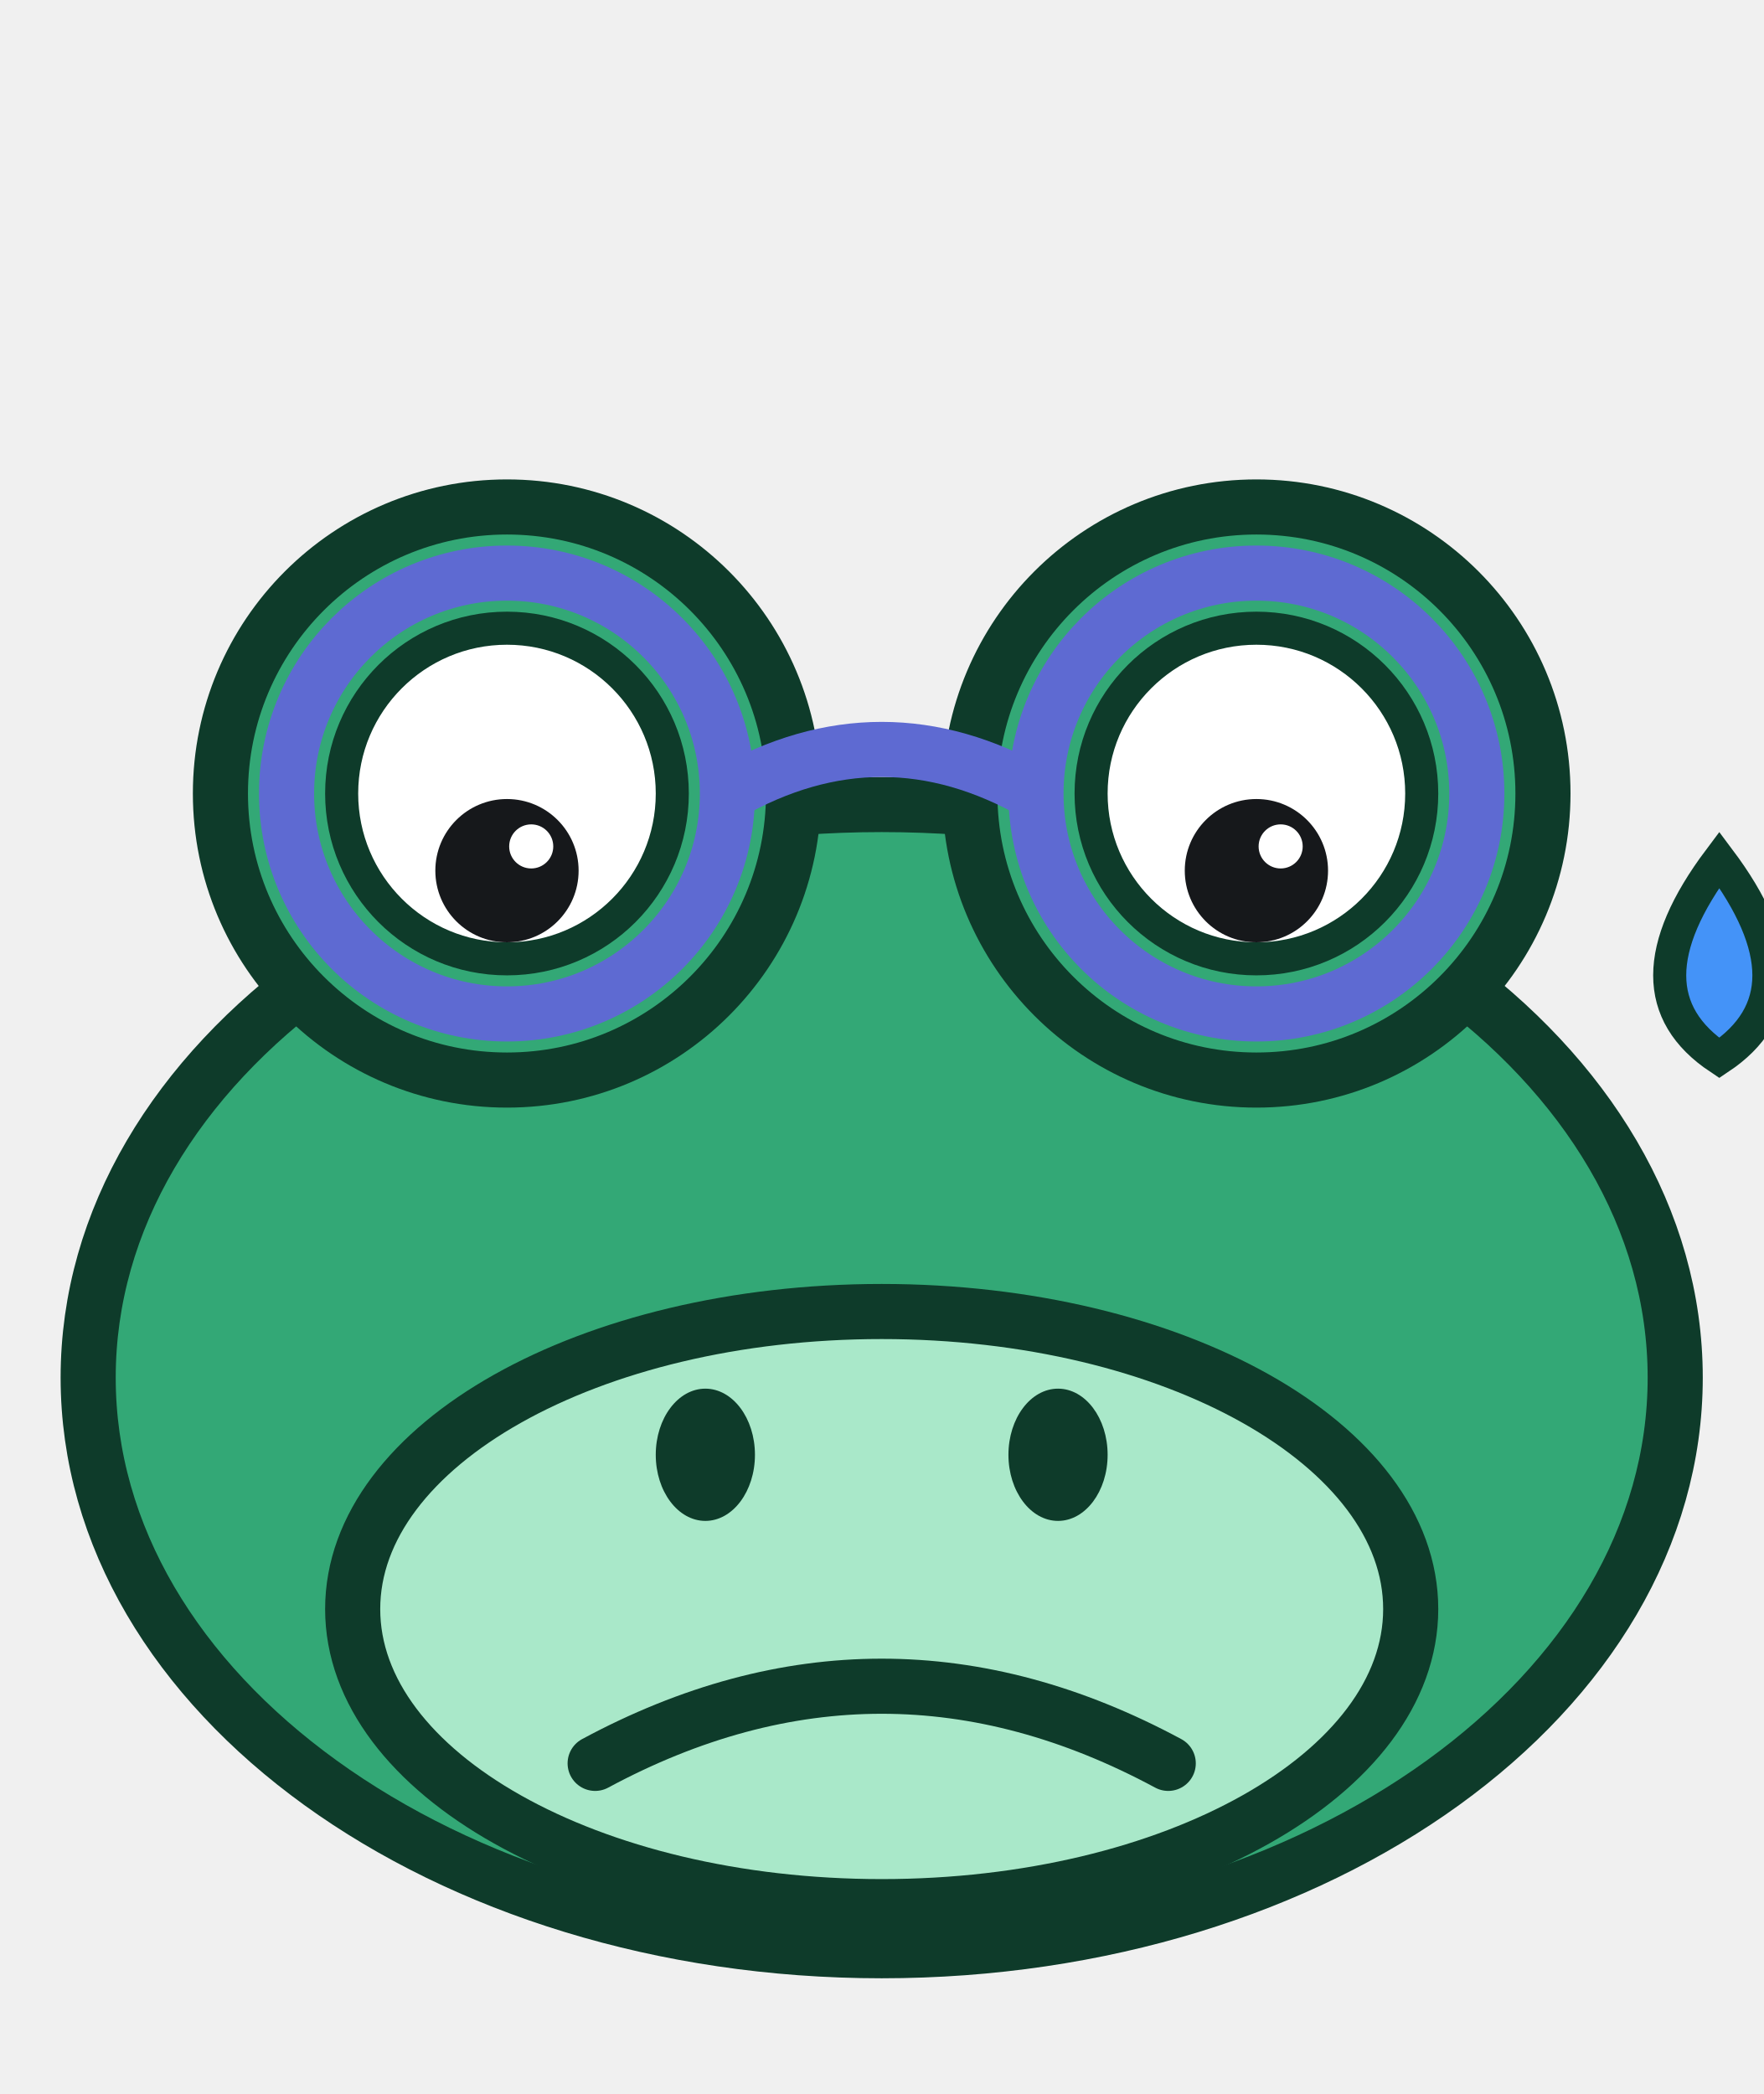
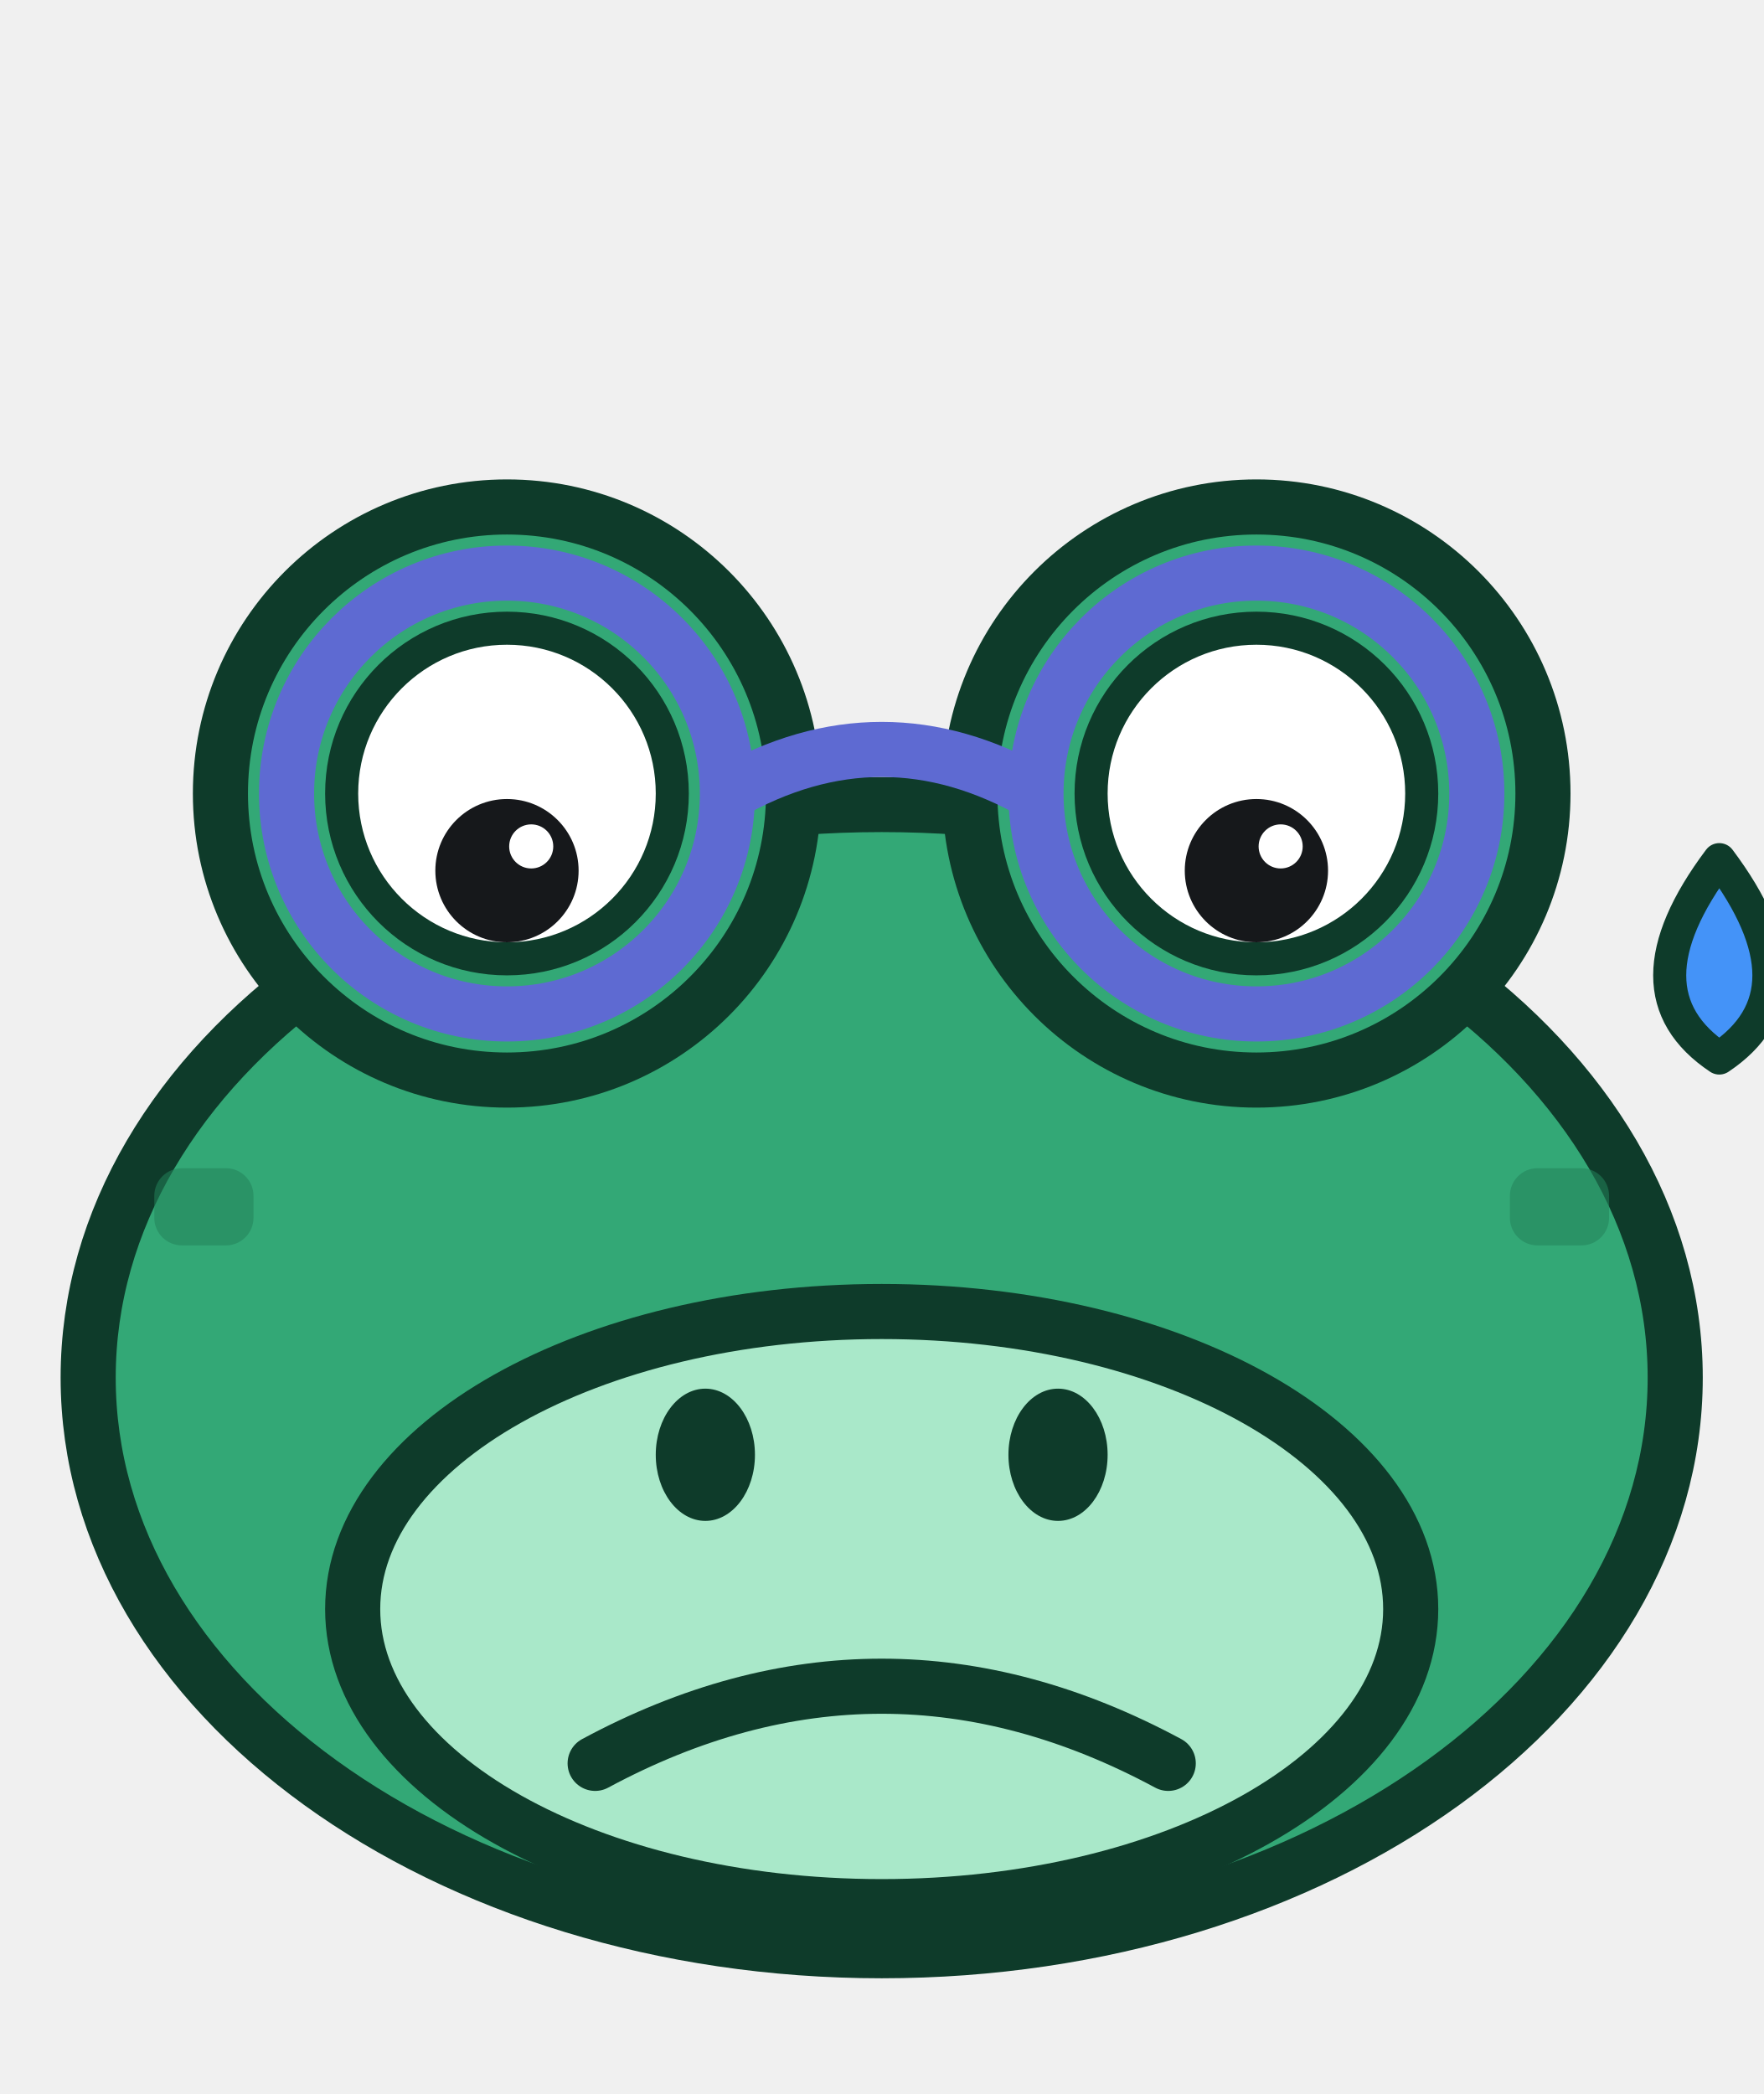
<svg xmlns="http://www.w3.org/2000/svg" viewBox="0 0 160 190" fill="none">
  <g transform="translate(-40 20)">
    <ellipse cx="120" cy="105" rx="72" ry="52" fill="#33A876" stroke="#0E3B2A" stroke-width="5" />
+     <rect x="54" y="86" width="9" height="7" rx="2.5" fill="#22815A" opacity="0.55" />
+     <rect x="177" y="86" width="9" height="7" rx="2.5" fill="#22815A" opacity="0.55" />
    <ellipse cx="120" cy="126" rx="48" ry="27" fill="#A9E8C9" stroke="#0E3B2A" stroke-width="5" />
    <ellipse cx="104" cy="112" rx="4.5" ry="6" fill="#0E3B2A" />
    <ellipse cx="136" cy="112" rx="4.5" ry="6" fill="#0E3B2A" />
    <path d="M 94 140 Q 120 126 146 140" stroke="#0E3B2A" stroke-width="5" stroke-linecap="round" fill="none" />
    <circle cx="86" cy="52" r="26" fill="#33A876" stroke="#0E3B2A" stroke-width="5" />
    <circle cx="86" cy="52" r="15" fill="#FFFFFF" stroke="#0E3B2A" stroke-width="3" />
    <circle cx="86" cy="59" r="6.5" fill="#16181B" />
    <circle cx="88.2" cy="56.8" r="2" fill="#FFFFFF" />
    <circle cx="154" cy="52" r="26" fill="#33A876" stroke="#0E3B2A" stroke-width="5" />
    <circle cx="154" cy="52" r="15" fill="#FFFFFF" stroke="#0E3B2A" stroke-width="3" />
    <circle cx="154" cy="59" r="6.5" fill="#16181B" />
    <circle cx="156.2" cy="56.8" r="2" fill="#FFFFFF" />
-     <circle cx="86" cy="52" r="20" fill="none" fill-opacity="0.92" stroke="#5E6AD2" stroke-width="5" />
-     <circle cx="154" cy="52" r="20" fill="none" fill-opacity="0.92" stroke="#5E6AD2" stroke-width="5" />
-     <path d="M 106 52 Q 120 44 134 52" stroke="#5E6AD2" stroke-width="5" fill="none" />
-     <path d="M 196 58 q 9 12 0 18 q -9 -6 0 -18 Z" fill="#4493F8" stroke="#0E3B2A" stroke-width="3" />
+     <circle cx="86" cy="52" r="20" fill="none" stroke="#5E6AD2" stroke-width="5" />
+     <circle cx="154" cy="52" r="20" fill="none" stroke="#5E6AD2" stroke-width="5" />
+     <path d="M 106 52 Q 120.0 44 134 52" stroke="#5E6AD2" stroke-width="5" fill="none" />
+     <path d="M 196 58 q 9 12 0 18 q -9 -6 0 -18 Z" fill="#4493F8" stroke="#0E3B2A" stroke-width="3" stroke-linejoin="round" />
  </g>
</svg>
